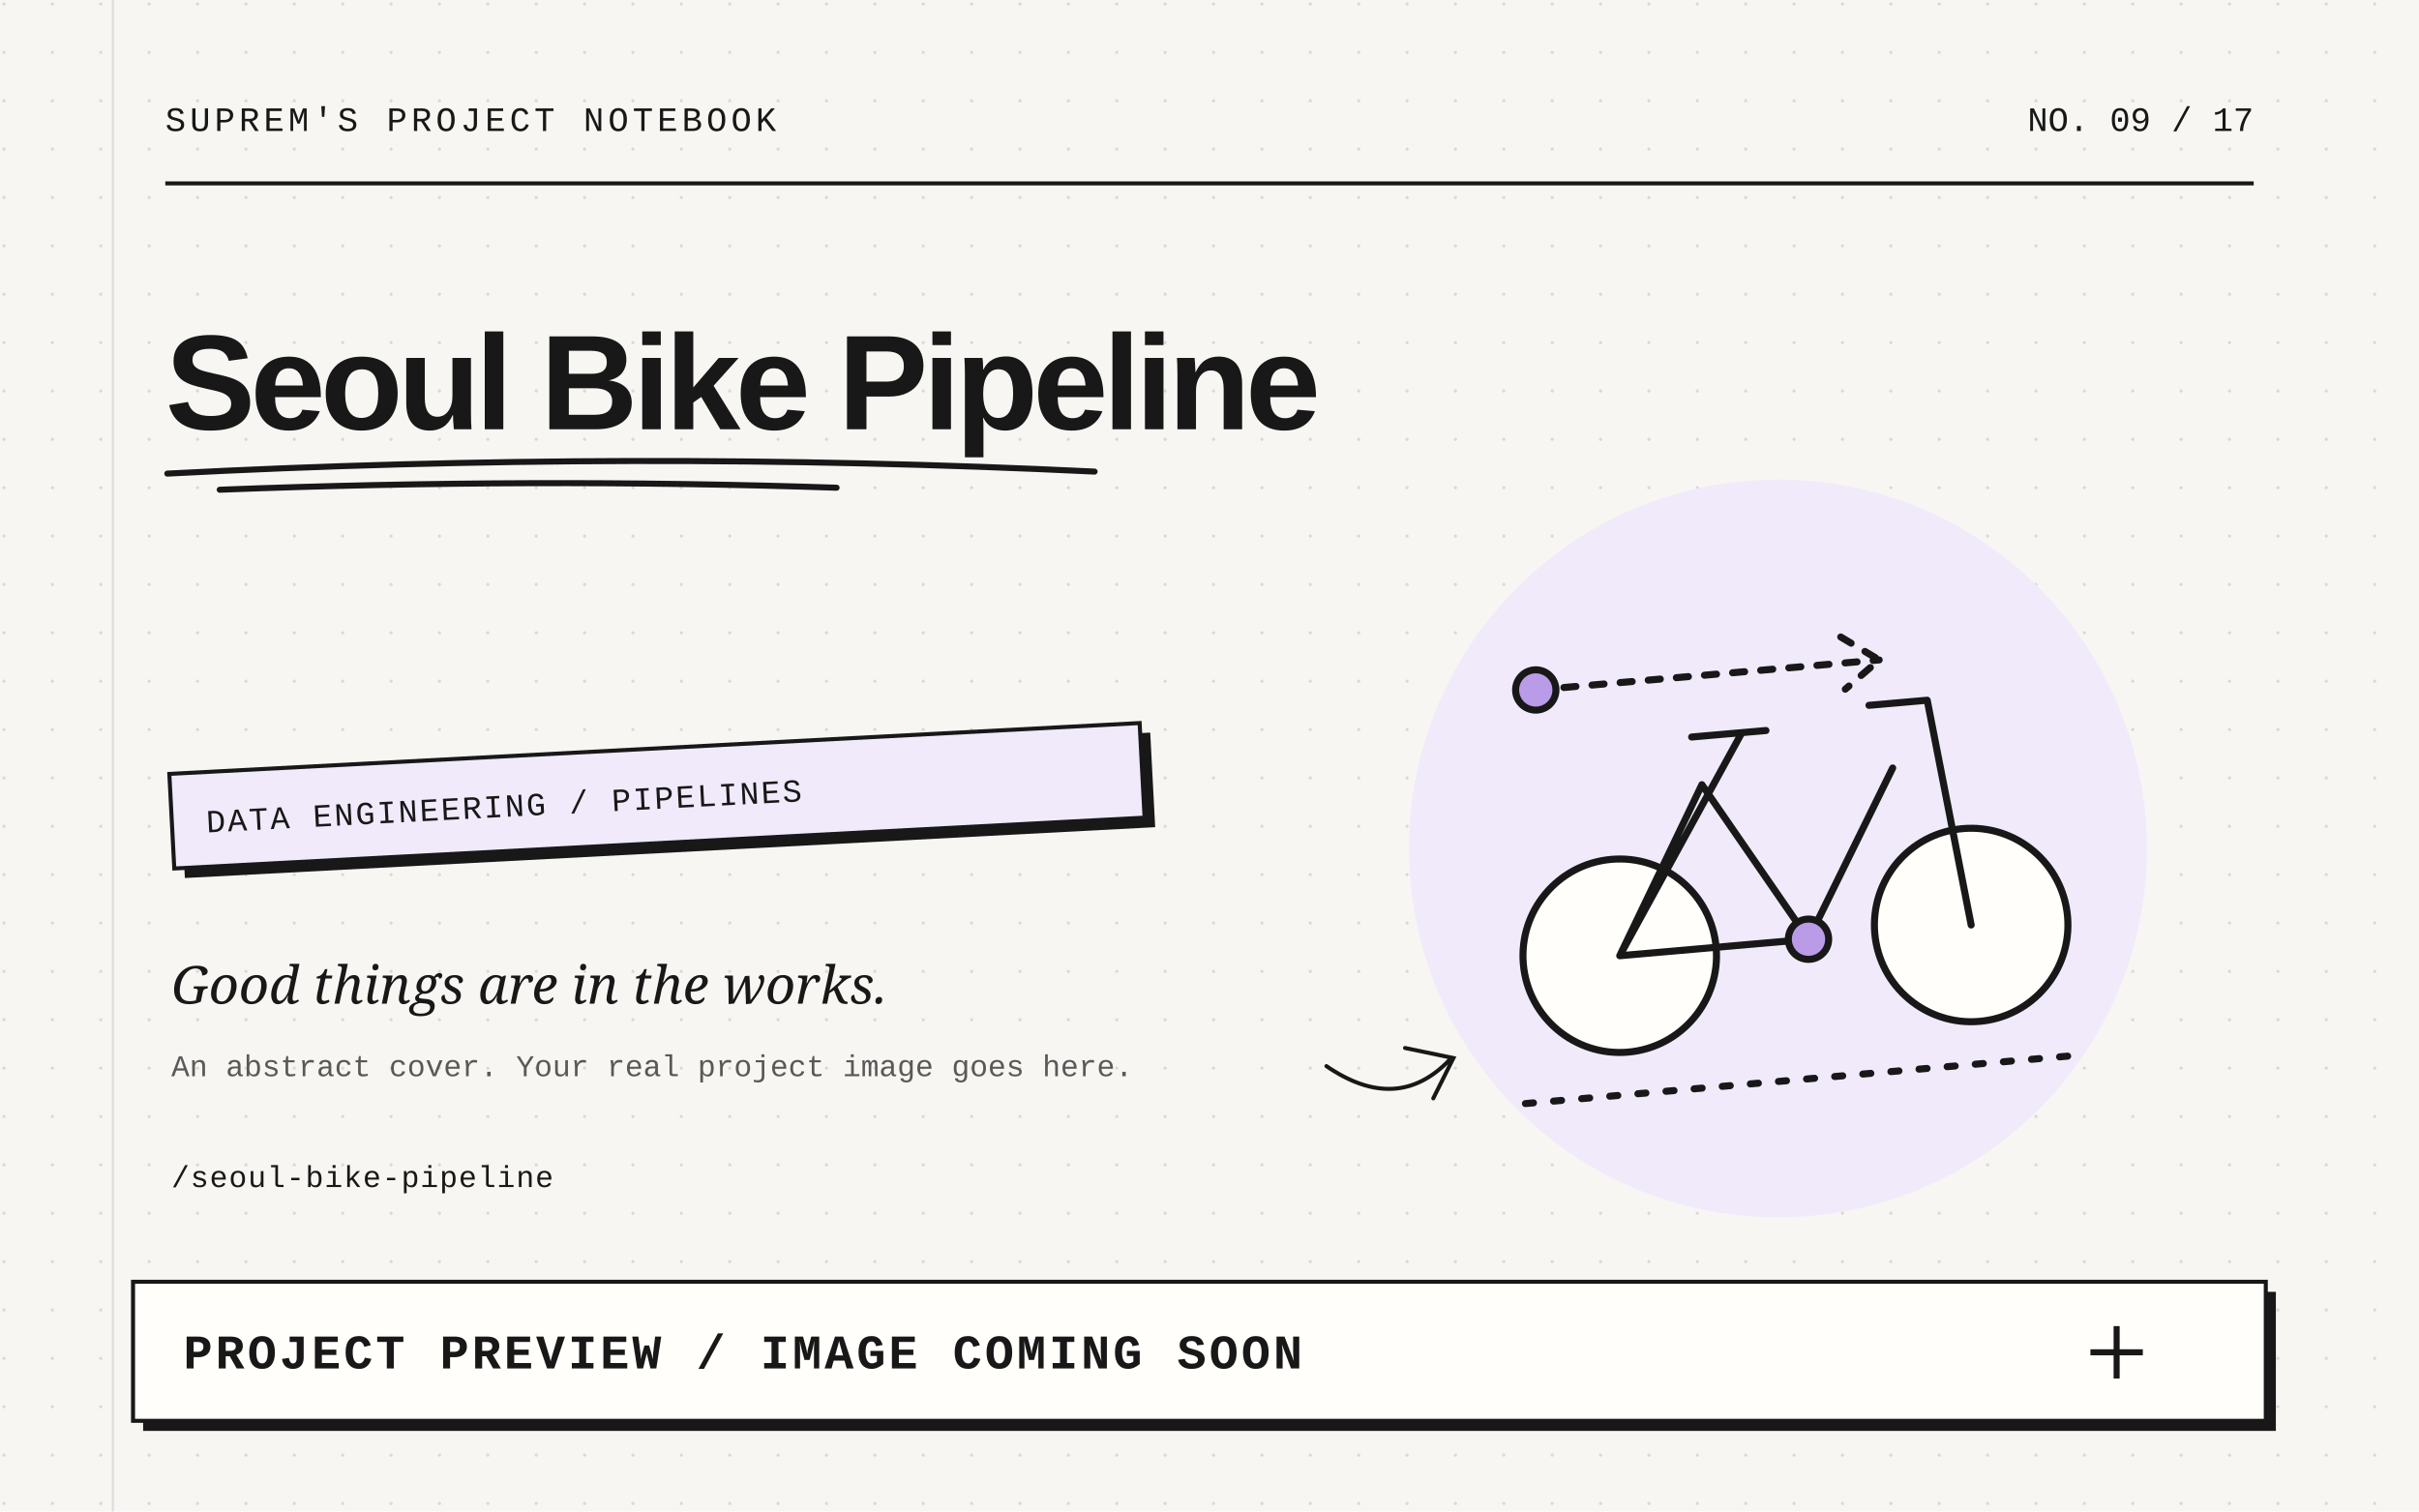
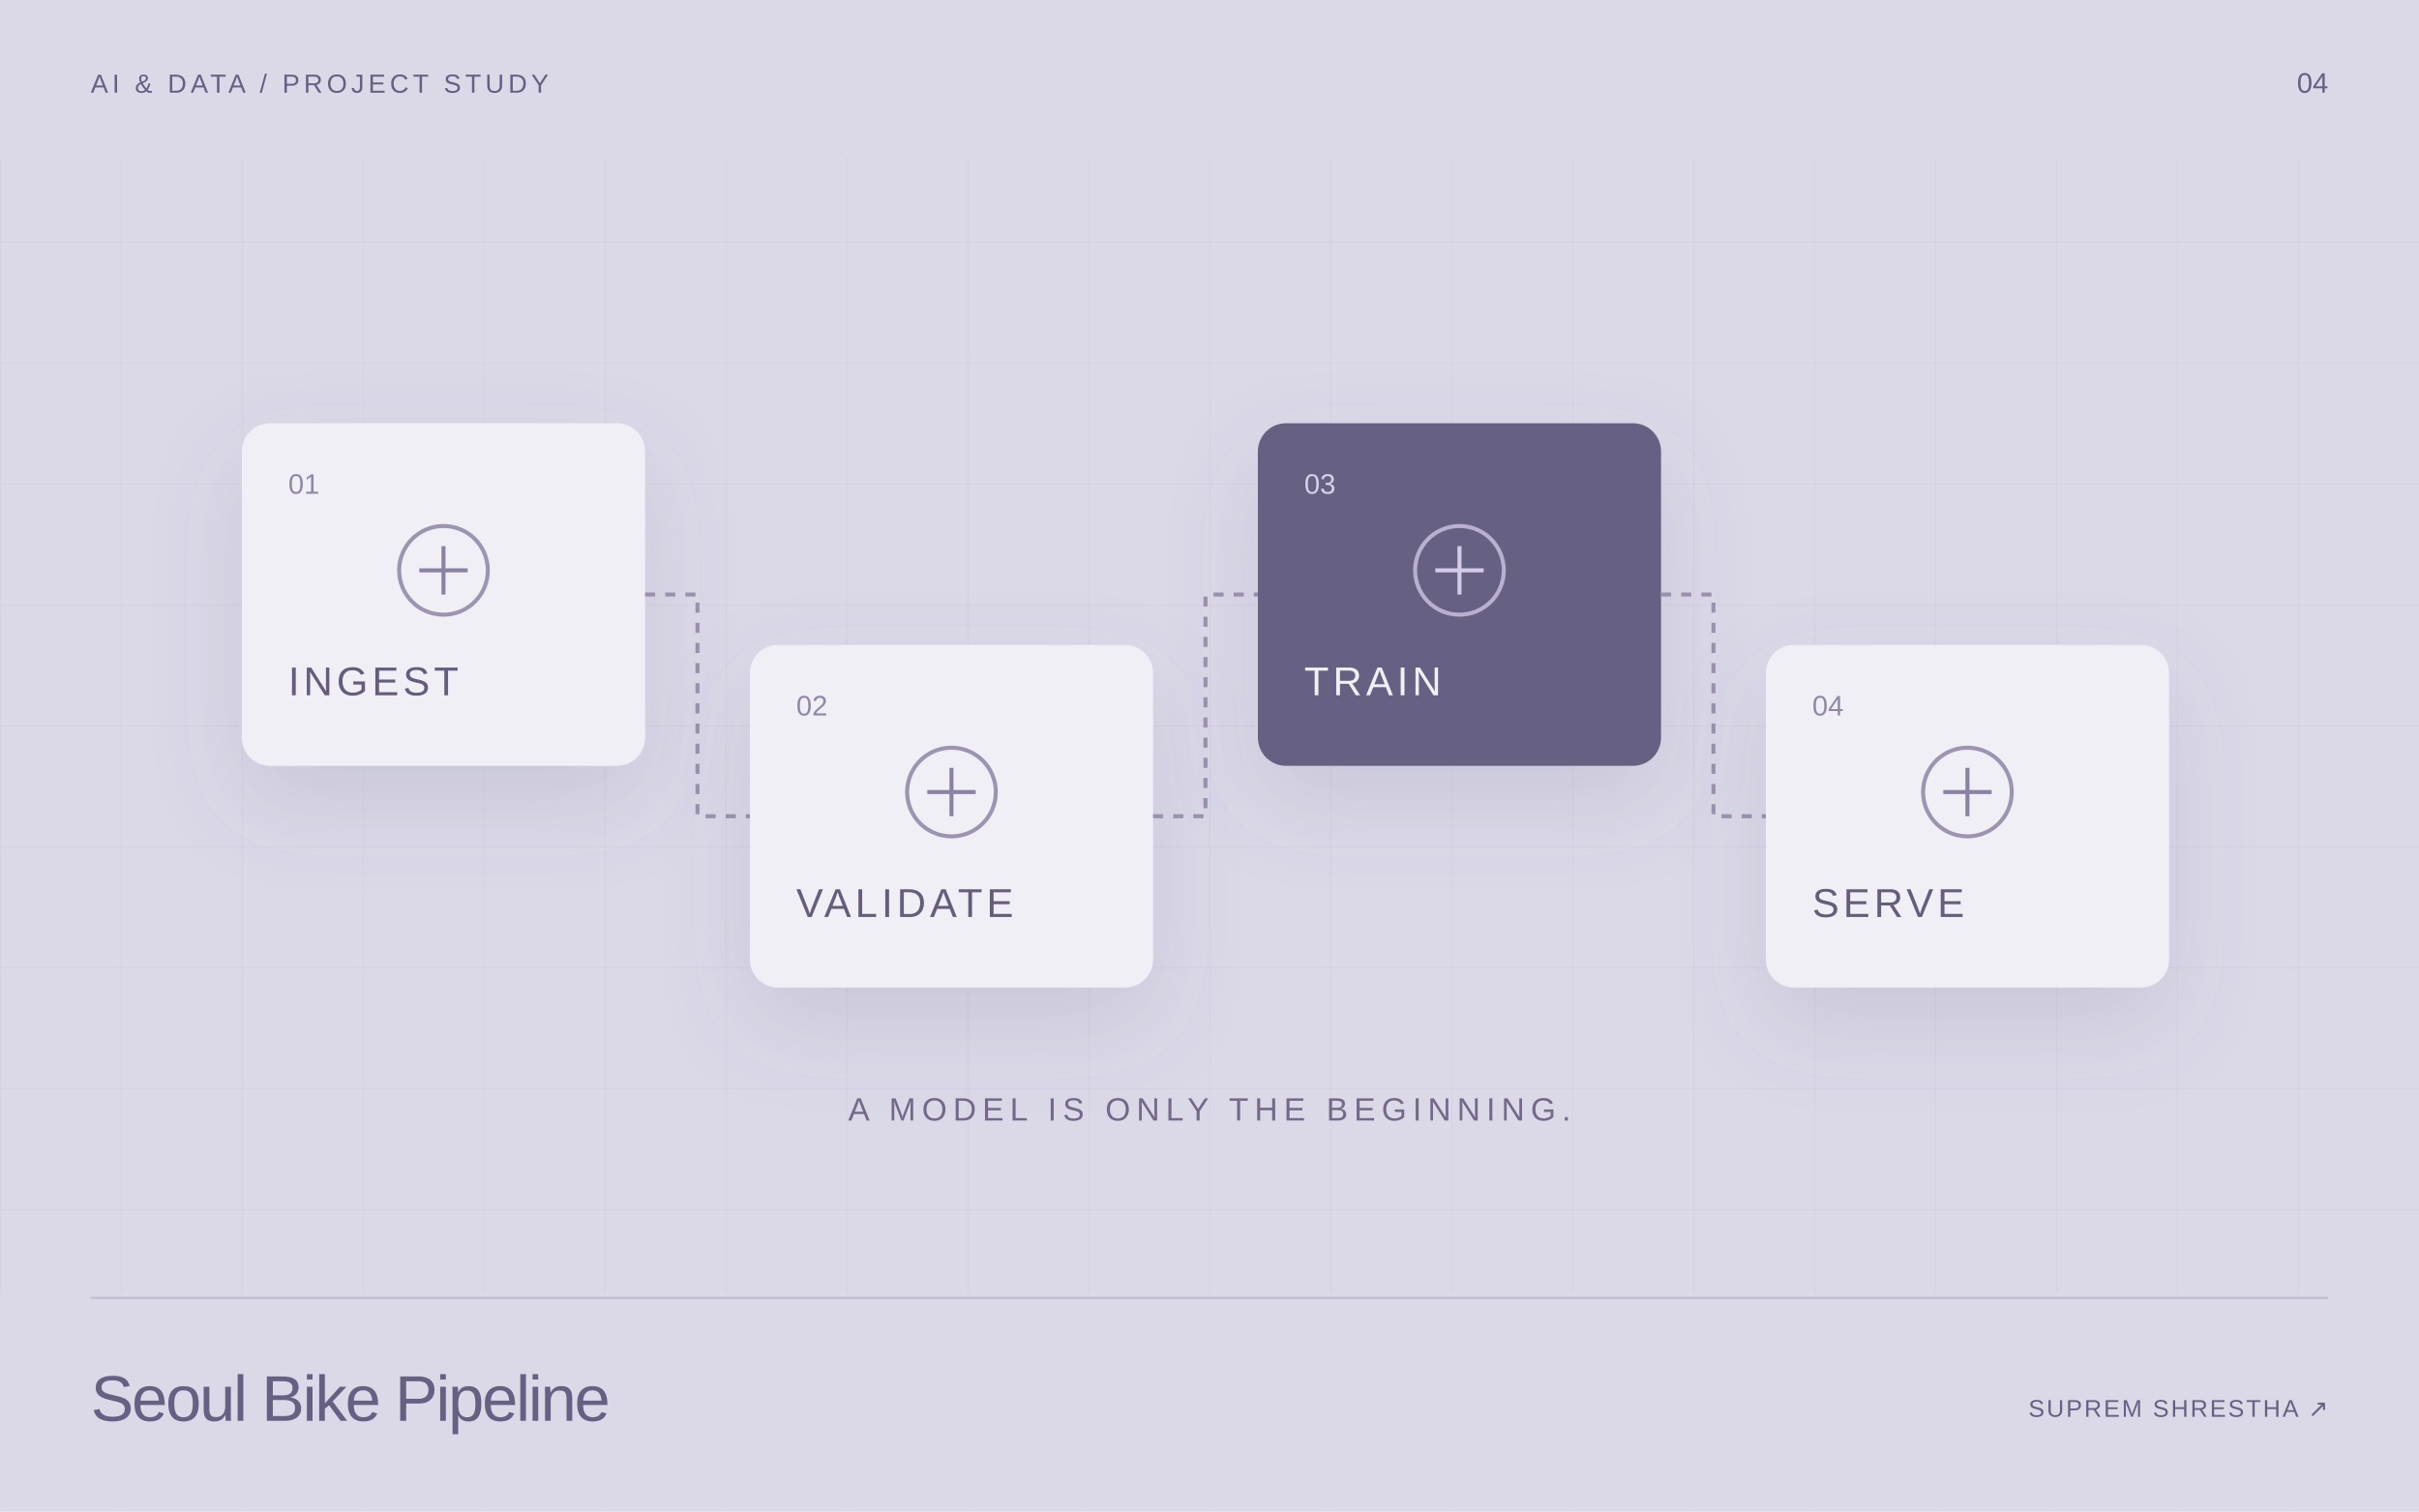
- <svg xmlns="http://www.w3.org/2000/svg" width="1200" height="750" viewBox="0 0 1200 750" role="img" aria-labelledby="title description">
+ <svg xmlns="http://www.w3.org/2000/svg" width="1200" height="750" viewBox="0 0 1200 750" role="img" aria-labelledby="title desc">
  <defs>
-     <pattern id="paper-dots" width="24" height="24" patternUnits="userSpaceOnUse">
-       <circle cx="2" cy="2" r="0.8" fill="#181818" opacity="0.13" />
+     <filter id="shadow" x="-30%" y="-30%" width="160%" height="170%">
+       <feDropShadow dx="0" dy="18" stdDeviation="22" flood-color="#666083" flood-opacity=".16" />
+     </filter>
+     <pattern id="grid" width="60" height="60" patternUnits="userSpaceOnUse">
+       <path d="M60 0H0V60" fill="none" stroke="#666083" stroke-width=".6" opacity=".09" />
    </pattern>
  </defs>
-   <rect width="1200" height="750" fill="#f7f6f2" />
-   <rect width="1200" height="750" fill="url(#paper-dots)" />
-   <path d="M56 0v750" fill="none" stroke="#181818" stroke-width="1" opacity="0.12" />
-   <g fill="#181818" font-family="Arial, Helvetica, sans-serif">
-     <text x="82" y="65" font-family="Courier New, monospace" font-size="17" letter-spacing="2">SUPREM'S PROJECT NOTEBOOK</text>
-     <text x="1118" y="65" text-anchor="end" font-family="Courier New, monospace" font-size="17">NO. 09 / 17</text>
-     <path d="M82 91h1036" fill="none" stroke="#181818" stroke-width="2" />
-     <text font-size="67" font-weight="700" letter-spacing="-2.5">
-       <tspan x="82" y="213">Seoul Bike Pipeline</tspan>
-     </text>
-     <path d="M83 235q230-12 460-1m-434 9q155-6 306-1" fill="none" stroke="#181818" stroke-width="3" stroke-linecap="round" />
-     <g transform="translate(84 384) rotate(-3)">
-       <rect x="5" y="5" width="482" height="47" fill="#181818" />
-       <rect width="482" height="47" fill="#f1eafb" stroke="#181818" stroke-width="2" />
-       <text x="17" y="30" font-family="Courier New, monospace" font-size="16" letter-spacing="1">DATA ENGINEERING / PIPELINES</text>
-     </g>
-     <text x="85" y="498" font-family="Georgia, serif" font-size="26" font-style="italic">Good things are in the works.</text>
-     <text x="85" y="534" font-family="Courier New, monospace" font-size="15" fill="#595959">An abstract cover. Your real project image goes here.</text>
-     <text x="85" y="589" font-family="Courier New, monospace" font-size="15" letter-spacing="0.5">/seoul-bike-pipeline</text>
+   <rect x="0" y="0" width="1200" height="750" rx="0" fill="#dbd9e8" />
+   <rect x="0" y="0" width="1200" height="750" rx="0" fill="url(#grid)" />
+   <g transform="translate(120 210)" filter="url(#shadow)">
+     <rect x="0" y="0" width="200" height="170" rx="14" fill="#f0eff5" />
+     <text x="23" y="35" font-family="Arial,sans-serif" font-size="14" fill="#9188a6">01</text>
+     <text x="23" y="135" font-family="Arial,sans-serif" font-size="20" fill="#665d7c" letter-spacing="2">INGEST</text>
+     <circle cx="100" cy="73" r="22" stroke="#9c94b1" stroke-width="2" fill="none" />
+     <line x1="88" y1="73" x2="112" y2="73" stroke="#8b81a3" stroke-width="2" />
+     <line x1="100" y1="61" x2="100" y2="85" stroke="#8b81a3" stroke-width="2" />
  </g>
-   <circle cx="882" cy="421" r="183" fill="#f1eafb" />
-   <g transform="translate(884 419) rotate(-5)" fill="none" stroke="#181818" stroke-width="3.5" stroke-linecap="round" stroke-linejoin="round">
-     <circle cx="-85" cy="48" r="48" fill="#fffefb" />
-     <circle cx="90" cy="48" r="48" fill="#fffefb" />
-     <path d="M-85 48l48-81 46 81H-85l70-105M9 48l49-81M49-65h29l12 113M-40-57h37" />
-     <circle cx="9" cy="48" r="10" fill="#b99be8" />
-     <path d="M-115-87h171m-18-13 18 13-18 13" stroke-dasharray="6 8" />
-     <circle cx="-115" cy="-87" r="10" fill="#b99be8" />
-     <path d="M-138 117h277" stroke-dasharray="4 10" />
+   <path d="M320 295h26v110h26" stroke="#9b91ae" stroke-width="2" fill="none" stroke-dasharray="5 5" />
+   <g transform="translate(372 320)" filter="url(#shadow)">
+     <rect x="0" y="0" width="200" height="170" rx="14" fill="#f0eff5" />
+     <text x="23" y="35" font-family="Arial,sans-serif" font-size="14" fill="#9188a6">02</text>
+     <text x="23" y="135" font-family="Arial,sans-serif" font-size="20" fill="#665d7c" letter-spacing="2">VALIDATE</text>
+     <circle cx="100" cy="73" r="22" stroke="#9c94b1" stroke-width="2" fill="none" />
+     <line x1="88" y1="73" x2="112" y2="73" stroke="#8b81a3" stroke-width="2" />
+     <line x1="100" y1="61" x2="100" y2="85" stroke="#8b81a3" stroke-width="2" />
  </g>
-   <path d="M658 529q35 24 61-3m-22-6 24 5-10 20" fill="none" stroke="#181818" stroke-width="2" stroke-linecap="round" />
-   <rect x="71" y="641" width="1058" height="69" fill="#181818" />
-   <rect x="66" y="636" width="1058" height="69" fill="#fffefb" stroke="#181818" stroke-width="2" />
-   <text x="91" y="679" fill="#181818" font-family="Courier New, monospace" font-size="24" font-weight="700" letter-spacing="1.5">PROJECT PREVIEW / IMAGE COMING SOON</text>
-   <path d="M1050 658v26m-13-13h26" fill="none" stroke="#181818" stroke-width="3" />
+   <path d="M572 405h26v-110h26" stroke="#9b91ae" stroke-width="2" fill="none" stroke-dasharray="5 5" />
+   <g transform="translate(624 210)" filter="url(#shadow)">
+     <rect x="0" y="0" width="200" height="170" rx="14" fill="#666083" />
+     <text x="23" y="35" font-family="Arial,sans-serif" font-size="14" fill="#d5d0e5">03</text>
+     <text x="23" y="135" font-family="Arial,sans-serif" font-size="20" fill="#f0eff5" letter-spacing="2">TRAIN</text>
+     <circle cx="100" cy="73" r="22" stroke="#b9b0d0" stroke-width="2" fill="none" />
+     <line x1="88" y1="73" x2="112" y2="73" stroke="#d4cbe8" stroke-width="2" />
+     <line x1="100" y1="61" x2="100" y2="85" stroke="#d4cbe8" stroke-width="2" />
+   </g>
+   <path d="M824 295h26v110h26" stroke="#9b91ae" stroke-width="2" fill="none" stroke-dasharray="5 5" />
+   <g transform="translate(876 320)" filter="url(#shadow)">
+     <rect x="0" y="0" width="200" height="170" rx="14" fill="#f0eff5" />
+     <text x="23" y="35" font-family="Arial,sans-serif" font-size="14" fill="#9188a6">04</text>
+     <text x="23" y="135" font-family="Arial,sans-serif" font-size="20" fill="#665d7c" letter-spacing="2">SERVE</text>
+     <circle cx="100" cy="73" r="22" stroke="#9c94b1" stroke-width="2" fill="none" />
+     <line x1="88" y1="73" x2="112" y2="73" stroke="#8b81a3" stroke-width="2" />
+     <line x1="100" y1="61" x2="100" y2="85" stroke="#8b81a3" stroke-width="2" />
+   </g>
+   <text x="600" y="556" font-family="Arial,sans-serif" font-size="16" fill="#746989" text-anchor="middle" letter-spacing="3">A MODEL IS ONLY THE BEGINNING.</text>
+   <rect x="0" y="0" width="1200" height="78" rx="0" fill="#dbd9e8" />
+   <text x="45" y="46" font-family="Arial,sans-serif" font-size="13" fill="#666083" letter-spacing="2">AI &amp; DATA / PROJECT STUDY</text>
+   <text x="1155" y="46" font-family="Arial,sans-serif" font-size="14" fill="#666083" text-anchor="end">04</text>
+   <rect x="0" y="642" width="1200" height="108" rx="0" fill="#dbd9e8" />
+   <line x1="45" y1="644" x2="1155" y2="644" stroke="#666083" stroke-width="1" opacity=".25" />
+   <text x="45" y="705" font-family="Arial,sans-serif" font-size="32" fill="#666083" letter-spacing="-1">Seoul Bike Pipeline</text>
+   <text x="1155" y="703" font-family="Arial,sans-serif" font-size="12" fill="#666083" text-anchor="end" letter-spacing="1">SUPREM SHRESTHA ↗</text>
</svg>
